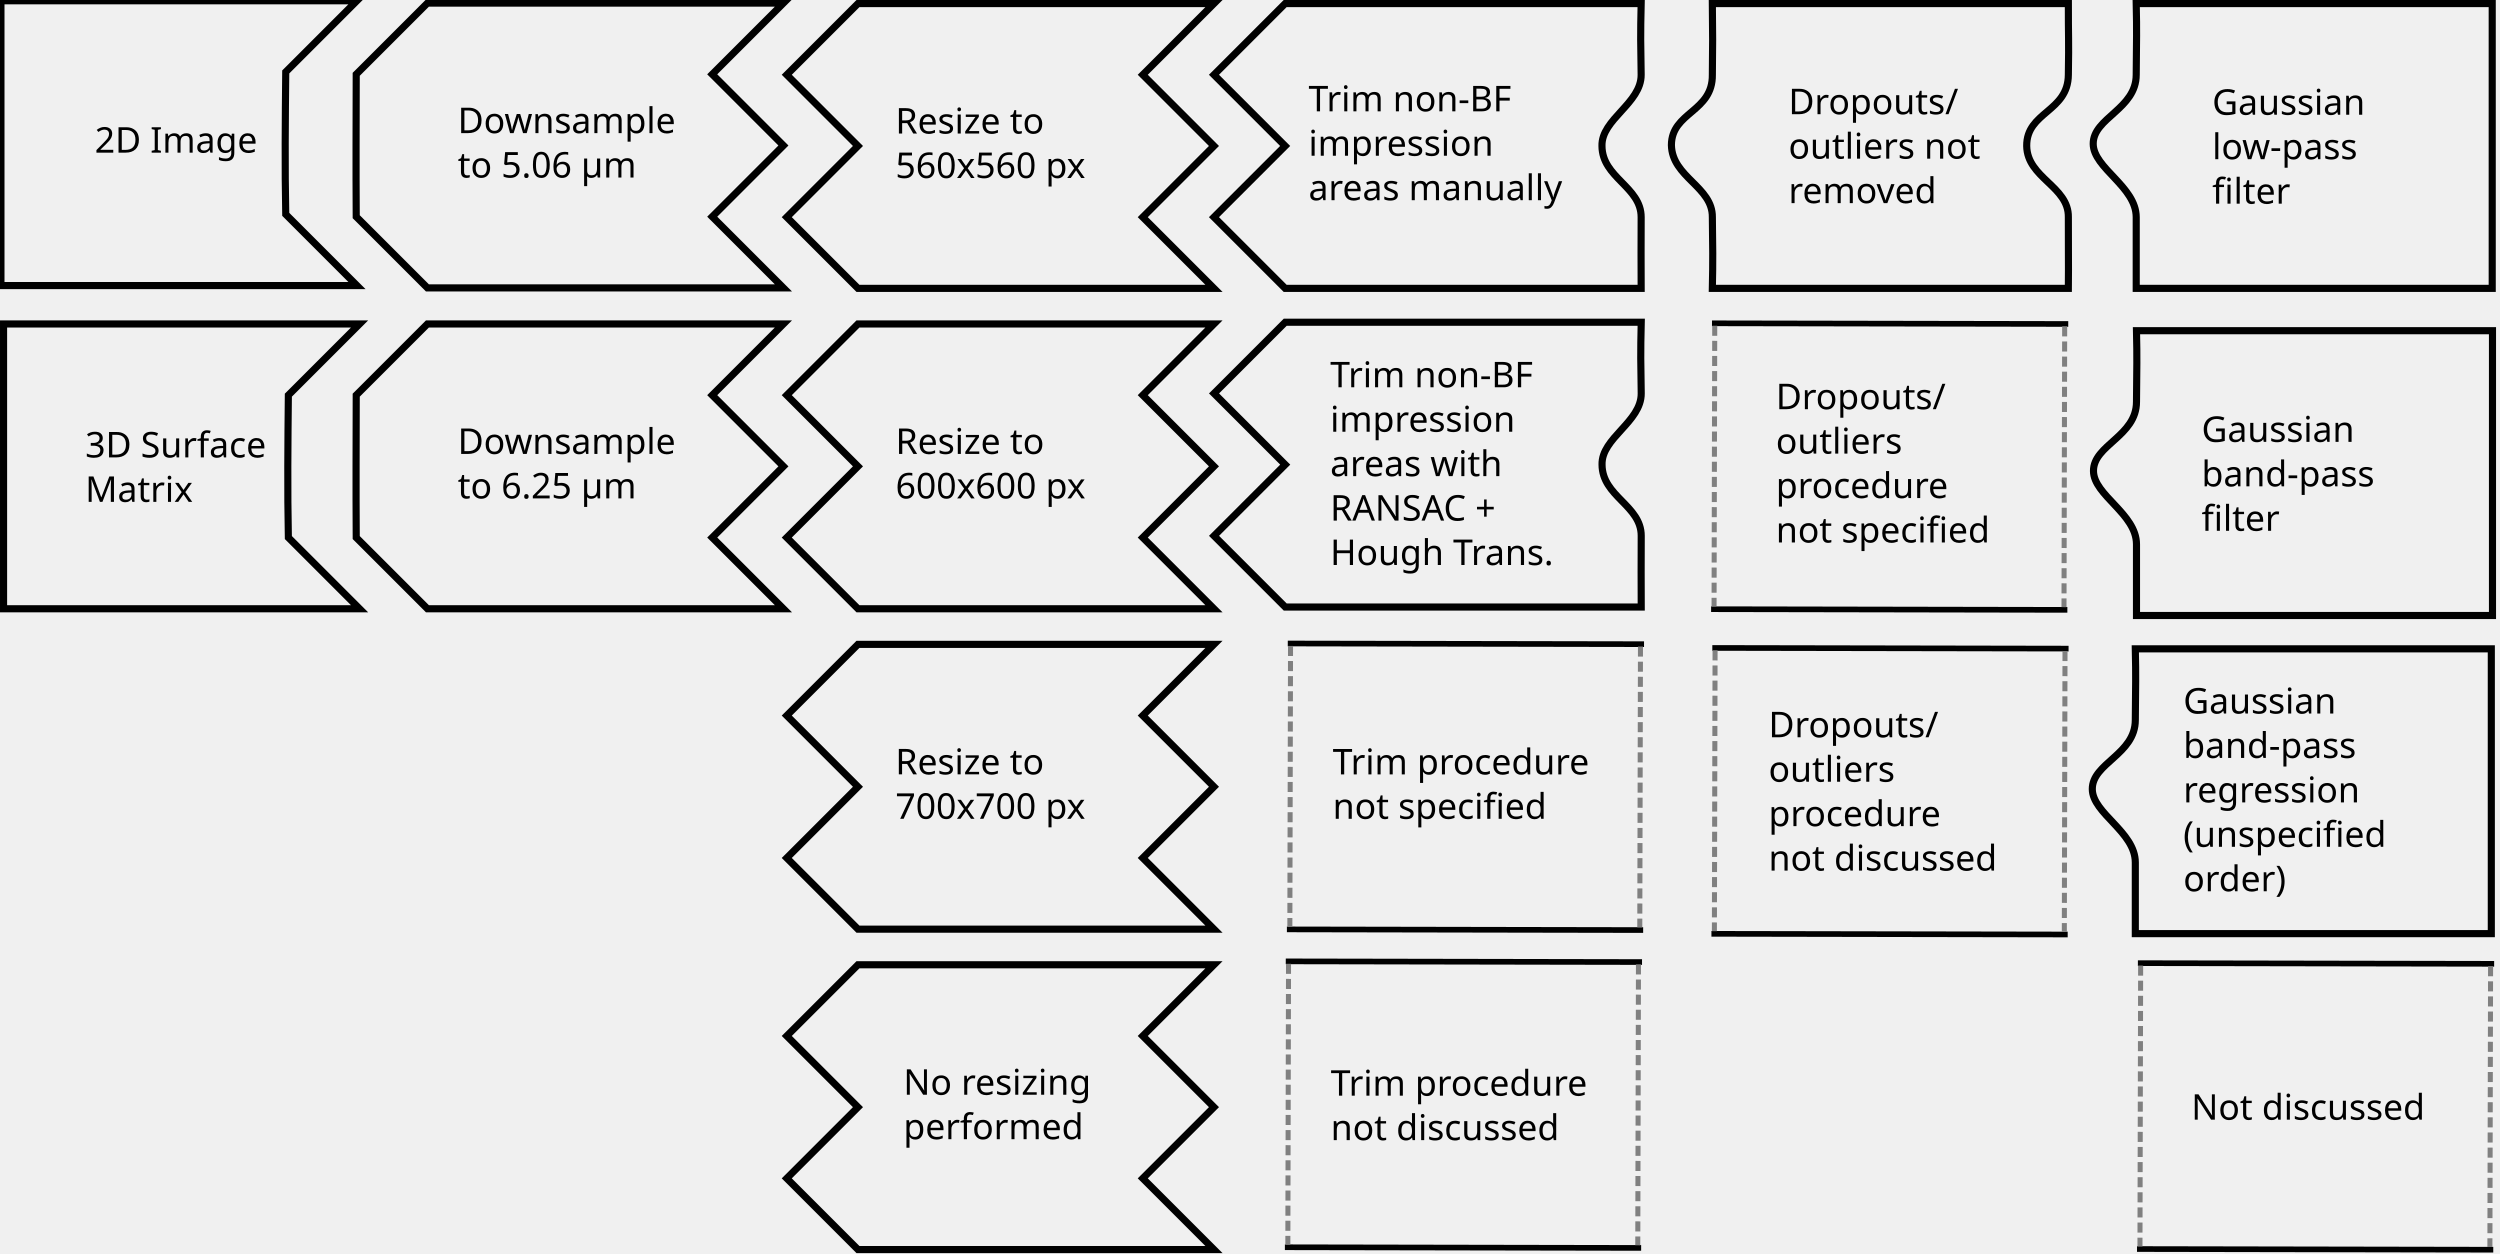
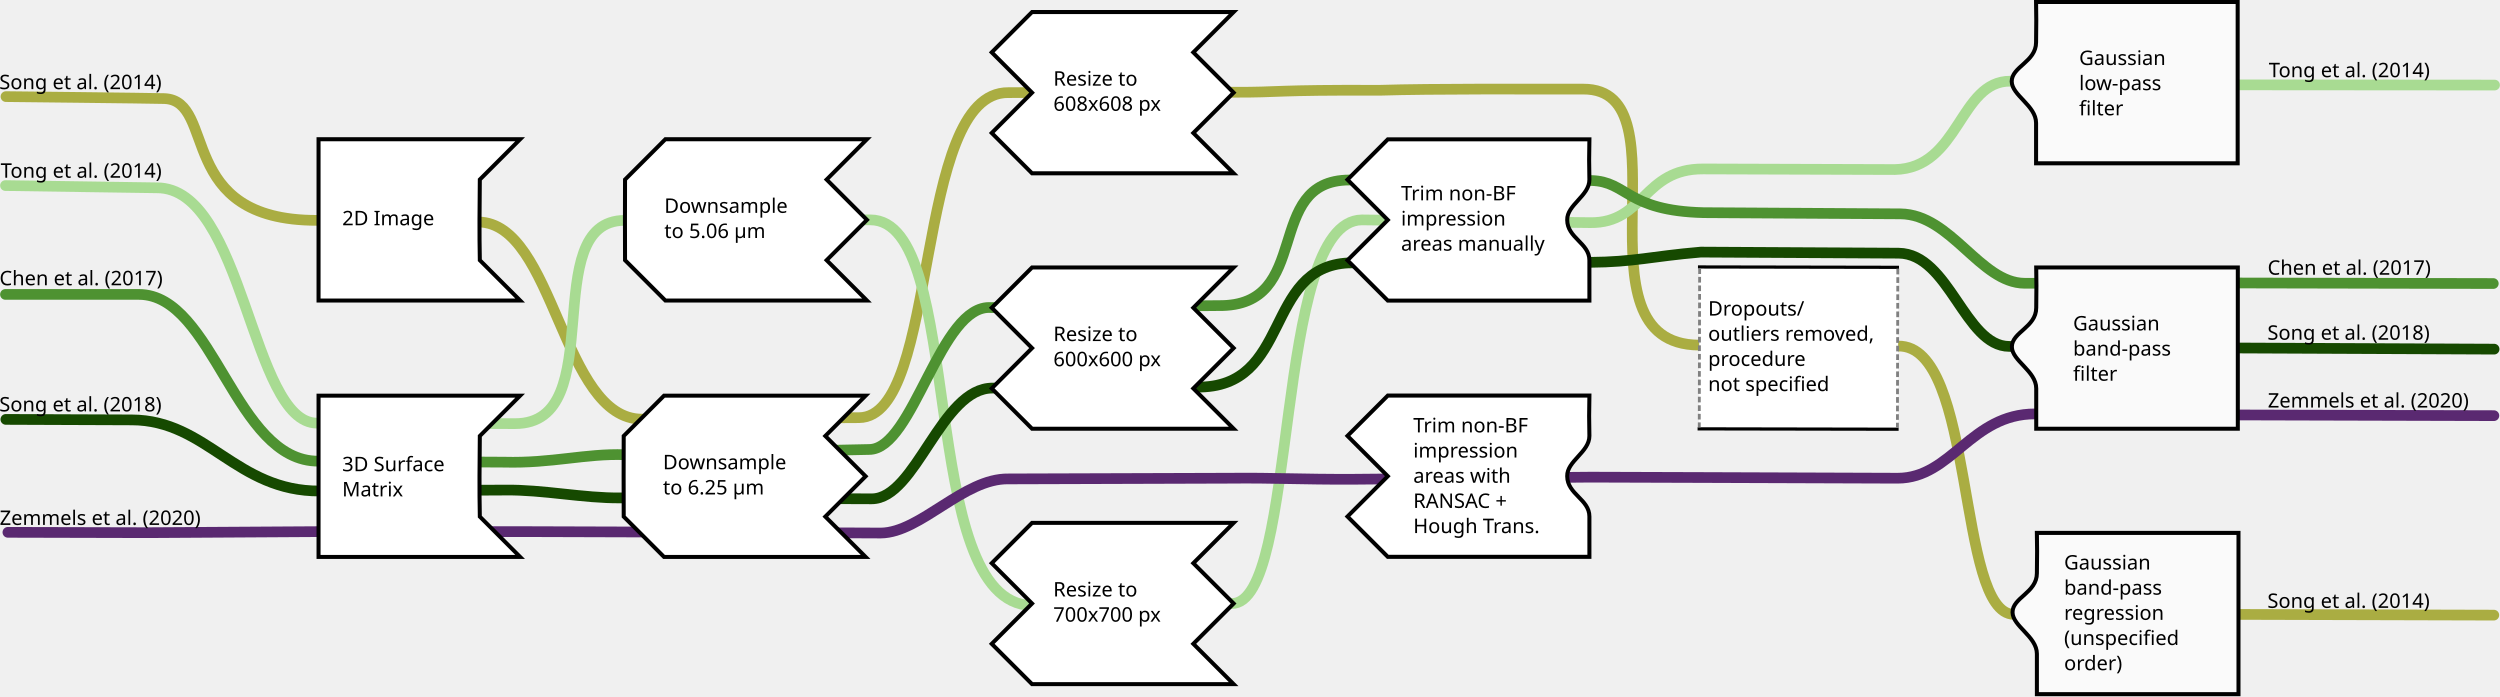
- <svg xmlns="http://www.w3.org/2000/svg" width="396.944mm" height="198.967mm" viewBox="0 0 396.944 198.967" version="1.1" id="svg8">
-   <defs id="defs2" />
-   <g id="layer1" transform="translate(-3.836458,-9.794799)">
-     <g id="g5307">
-       <path id="path3752-9" d="M 4.402,61.232 V 72.537 83.842 95.147 106.452 H 60.926 L 49.621,95.147 c -0.155,-7.537 -0.074,-15.073 0,-22.61 L 60.926,61.232 Z" style="fill:none;stroke:#000000;stroke-width:1.13px;stroke-linecap:butt;stroke-linejoin:miter;stroke-opacity:1" />
-       <text id="text4845" y="82.419" x="17.372" style="font-style:normal;font-weight:normal;font-size:5.644px;line-height:1.25;font-family:sans-serif;letter-spacing:0px;word-spacing:0px;fill:#000000;fill-opacity:1;stroke:none;stroke-width:0.265" xml:space="preserve">
-         <tspan style="stroke-width:0.265" y="82.419" x="17.372" id="tspan4843">3D Surface</tspan>
-         <tspan id="tspan4847" style="stroke-width:0.265" y="89.474" x="17.372">Matrix</tspan>
+ <svg xmlns="http://www.w3.org/2000/svg" xmlns:ns1="http://www.openswatchbook.org/uri/2009/osb" width="27.597in" height="7.685in" viewBox="0 0 700.951 195.201" version="1.1" id="svg8">
+   <defs id="defs2">
+     <linearGradient id="linearGradient6307" ns1:paint="solid">
+       <stop style="stop-color:#000000;stop-opacity:1;" offset="0" id="stop6305" />
+     </linearGradient>
+     <linearGradient id="linearGradient4867" ns1:paint="solid">
+       <stop style="stop-color:#f9ff00;stop-opacity:0;" offset="0" id="stop4865" />
+     </linearGradient>
+   </defs>
+   <g id="layer3" transform="translate(-22.72662,-92.8995)">
+     <path transform="translate(-3.836458,172.2385)" style="fill:none;stroke:#a6a938;stroke-width:3;stroke-linecap:round;stroke-linejoin:round;stroke-miterlimit:4;stroke-dasharray:none;stroke-opacity:0.941" d="m 28.224,-52.253 c 0,0 40.276,0.435 44.455,0.557 14.834,0.62 2.919,34.183 42.713,34.142 14.745,0.035 34.424,0.014 45.302,0.458 21.411,0.275 23.349,55.328 45.907,55.284 22.233,-0.179 37.567,-0.32 60.829,-0.418 22.915,-0.182 14.924,-91.452 41.877,-91.139 l 63.489,-0.109 c 12.68,0.049 10.859,-0.676 40.616,-0.548 14.423,-0.464 43.016,-0.324 57.026,-0.331 30.056,-0.146 -4.093,71.57 32.516,71.781 22.048,0.795 32.806,-0.448 55.799,0.269 21.902,-0.404 16.243,75.073 32.476,75.23 26.147,-0.371 62.927,0.014 62.927,0.014 l 71.632,0.2" id="path355" />
+     <path style="fill:none;stroke:#a8db92;stroke-width:3;stroke-linecap:round;stroke-linejoin:round;stroke-miterlimit:4;stroke-dasharray:none;stroke-opacity:1" d="m 28.084,-27.308 42.364,0.627 c 24.621,-0.203 26.419,65.977 45.012,65.985 l 55.464,0.139 c 27.117,0.066 5.893,-56.863 30.798,-56.997 l 68.842,-0.139 c 27.131,0.004 12.61,107.381 45.291,108.14 l 56.021,-0.557 c 19.076,0.182 11.426,-107.365 36.541,-107.573 l 64.018,0.771 c 15.257,0.181 14.771,-15.135 31.68,-15.058 l 53.71,0.171 c 18.209,-0.334 18.066,-24.916 32.437,-24.78 18.516,-0.201 43.171,1.017 64.264,1.032 l 71.469,0.058" id="path6311" transform="translate(-3.836458,172.2385)" />
+     <path transform="translate(-3.836458,172.2385)" style="fill:none;stroke:#4e9231;stroke-width:3;stroke-linecap:round;stroke-linejoin:round;stroke-miterlimit:4;stroke-dasharray:none;stroke-opacity:1" d="m 28.084,3.211 h 37.417 c 21.112,0.07 26.854,46.896 50.377,46.754 l 52.05,0.279 c 13.409,0.364 22.763,-2.463 33.794,-2.09 L 270.216,46.69 C 282.71,46.756 290.129,5.718 304.498,6.904 l 63.686,-0.557 c 26.798,0.37 12.252,-35.109 36.725,-35.216 l 67.797,0.146 c 10.24,0.254 9.74,8.473 31.49,9.013 l 55.236,0.331 c 14.217,0.168 22.31,19.396 34.806,19.465 l 59.946,-0.082 71.459,0.156" id="path6313" />
+     <path transform="translate(-3.836458,172.2385)" style="fill:none;stroke:#164900;stroke-width:3;stroke-linecap:round;stroke-linejoin:round;stroke-miterlimit:4;stroke-dasharray:none;stroke-opacity:1" d="m 28.191,38.255 35.327,0.139 c 21.112,0.07 29.222,20.081 52.745,19.939 l 51.843,-0.263 c 10.73,-0.154 22.079,2.321 32.476,2.197 l 70.337,0.258 c 12.495,0.066 19.53,-31.252 34.046,-31.052 l 57.136,-0.279 c 26.798,0.37 18.57,-33.73 42.648,-34.823 l 67.493,-0.149 c 12.85,-0.115 16.998,-1.654 31.194,-2.875 l 55.47,0.299 c 14.217,0.168 18.497,26.077 30.993,26.146 l 64.202,0.443 71.771,0.321" id="path6313-3" />
+     <path transform="translate(-3.836458,172.2385)" style="fill:none;stroke:#5a2971;stroke-width:3;stroke-linecap:round;stroke-linejoin:round;stroke-miterlimit:4;stroke-dasharray:none;stroke-opacity:1" d="m 28.767,69.919 39.219,0.099 48.186,-0.296 h 57.252 l 31.237,0.099 68.879,0.296 c 11.117,-0.099 23.246,-15.393 35.77,-15.175 l 62.08,-0.197 c 12.838,-0.129 19.703,0.351 34.489,0.296 l 66.613,-0.591 30.941,0.099 55.182,0.197 c 15.171,0.003 20.516,-18.077 38.628,-18.033 l 56.956,0.296 71.609,0.197" id="path6429" />
+   </g>
+   <g id="layer1" transform="translate(-26.56308,79.33903)" />
+   <g id="layer4" transform="translate(-22.72662,-92.8995)">
+     <g id="g6877">
+       <text id="text6831" y="117.899" x="22.506" style="font-style:normal;font-weight:normal;font-size:10.583px;line-height:1.25;font-family:sans-serif;letter-spacing:0px;word-spacing:0px;fill:#000000;fill-opacity:1;stroke:none;stroke-width:0.265" xml:space="preserve">
+         <tspan style="font-style:normal;font-variant:normal;font-weight:normal;font-stretch:normal;font-size:5.644px;font-family:sans-serif;-inkscape-font-specification:'sans-serif, Normal';font-variant-ligatures:normal;font-variant-caps:normal;font-variant-numeric:normal;font-feature-settings:normal;text-align:start;writing-mode:lr-tb;text-anchor:start;stroke-width:0.265" y="117.899" x="22.506" id="tspan6829">Song et al. (2014)</tspan>
+       </text>
+       <text xml:space="preserve" style="font-style:normal;font-weight:normal;font-size:10.583px;line-height:1.25;font-family:sans-serif;letter-spacing:0px;word-spacing:0px;fill:#000000;fill-opacity:1;stroke:none;stroke-width:0.265" x="22.895" y="142.731" id="text6835">
+         <tspan id="tspan6833" x="22.895" y="142.731" style="font-style:normal;font-variant:normal;font-weight:normal;font-stretch:normal;font-size:5.644px;font-family:sans-serif;-inkscape-font-specification:'sans-serif, Normal';font-variant-ligatures:normal;font-variant-caps:normal;font-variant-numeric:normal;font-feature-settings:normal;text-align:start;writing-mode:lr-tb;text-anchor:start;stroke-width:0.265">Tong et al. (2014)</tspan>
+       </text>
+       <text id="text6839" y="172.884" x="22.561" style="font-style:normal;font-weight:normal;font-size:10.583px;line-height:1.25;font-family:sans-serif;letter-spacing:0px;word-spacing:0px;fill:#000000;fill-opacity:1;stroke:none;stroke-width:0.265" xml:space="preserve">
+         <tspan style="font-style:normal;font-variant:normal;font-weight:normal;font-stretch:normal;font-size:5.644px;font-family:sans-serif;-inkscape-font-specification:'sans-serif, Normal';font-variant-ligatures:normal;font-variant-caps:normal;font-variant-numeric:normal;font-feature-settings:normal;text-align:start;writing-mode:lr-tb;text-anchor:start;stroke-width:0.265" y="172.884" x="22.561" id="tspan6837">Chen et al. (2017)</tspan>
+       </text>
+       <text xml:space="preserve" style="font-style:normal;font-weight:normal;font-size:10.583px;line-height:1.25;font-family:sans-serif;letter-spacing:0px;word-spacing:0px;fill:#000000;fill-opacity:1;stroke:none;stroke-width:0.265" x="22.506" y="208.26" id="text6843">
+         <tspan id="tspan6841" x="22.506" y="208.26" style="font-style:normal;font-variant:normal;font-weight:normal;font-stretch:normal;font-size:5.644px;font-family:sans-serif;-inkscape-font-specification:'sans-serif, Normal';font-variant-ligatures:normal;font-variant-caps:normal;font-variant-numeric:normal;font-feature-settings:normal;text-align:start;writing-mode:lr-tb;text-anchor:start;stroke-width:0.265">Song et al. (2018)</tspan>
+       </text>
+       <text id="text6847" y="240.088" x="22.625" style="font-style:normal;font-weight:normal;font-size:10.583px;line-height:1.25;font-family:sans-serif;letter-spacing:0px;word-spacing:0px;fill:#000000;fill-opacity:1;stroke:none;stroke-width:0.265" xml:space="preserve">
+         <tspan style="font-style:normal;font-variant:normal;font-weight:normal;font-stretch:normal;font-size:5.644px;font-family:sans-serif;-inkscape-font-specification:'sans-serif, Normal';font-variant-ligatures:normal;font-variant-caps:normal;font-variant-numeric:normal;font-feature-settings:normal;text-align:start;writing-mode:lr-tb;text-anchor:start;stroke-width:0.265" y="240.088" x="22.625" id="tspan6845">Zemmels et al. (2020)</tspan>
      </text>
    </g>
-     <g id="g5319">
-       <path id="path3752-5-1" d="M 71.702,61.232 60.397,72.537 c -0.015,7.866 -0.05,14.555 0,22.61 L 71.702,106.452 H 128.227 L 116.922,95.147 128.227,83.842 116.922,72.537 128.227,61.232 Z" style="fill:none;stroke:#000000;stroke-width:1.13px;stroke-linecap:butt;stroke-linejoin:miter;stroke-opacity:1" />
-       <text id="text4835-0" y="81.871" x="76.511" style="font-style:normal;font-weight:normal;font-size:5.644px;line-height:1.25;font-family:sans-serif;letter-spacing:0px;word-spacing:0px;fill:#000000;fill-opacity:1;stroke:none;stroke-width:0.265" xml:space="preserve">
-         <tspan style="stroke-width:0.265" y="81.871" x="76.511" id="tspan4833-8">Downsample</tspan>
-         <tspan id="tspan4839-6" style="stroke-width:0.265" y="88.927" x="76.511">to 6.25 μm </tspan>
-       </text>
-     </g>
-     <g id="g5343">
-       <path id="path3752-5-0" d="M 140.061,10.36 128.756,21.665 140.061,32.97 128.756,44.275 140.061,55.58 h 56.525 L 185.28,44.275 196.585,32.97 185.28,21.665 196.585,10.36 Z" style="fill:none;stroke:#000000;stroke-width:1.13px;stroke-linecap:butt;stroke-linejoin:miter;stroke-opacity:1" />
-       <text id="text4872" y="30.999" x="146.016" style="font-style:normal;font-weight:normal;font-size:5.644px;line-height:1.25;font-family:sans-serif;letter-spacing:0px;word-spacing:0px;fill:#000000;fill-opacity:1;stroke:none;stroke-width:0.265" xml:space="preserve">
-         <tspan style="stroke-width:0.265" y="30.999" x="146.016" id="tspan4870">Resize to</tspan>
-         <tspan id="tspan4874" style="stroke-width:0.265" y="38.055" x="146.016">560x560 px</tspan>
-       </text>
-     </g>
-     <g id="g5337">
-       <path id="path3752-5-1-9" d="m 140.061,61.232 -11.305,11.305 11.305,11.305 -11.305,11.305 11.305,11.305 h 56.525 L 185.28,95.147 196.585,83.842 185.28,72.537 196.585,61.232 Z" style="fill:none;stroke:#000000;stroke-width:1.13px;stroke-linecap:butt;stroke-linejoin:miter;stroke-opacity:1" />
-       <text id="text4872-1" y="81.871" x="146.036" style="font-style:normal;font-weight:normal;font-size:5.644px;line-height:1.25;font-family:sans-serif;letter-spacing:0px;word-spacing:0px;fill:#000000;fill-opacity:1;stroke:none;stroke-width:0.265" xml:space="preserve">
-         <tspan style="stroke-width:0.265" y="81.871" x="146.036" id="tspan4870-4">Resize to</tspan>
-         <tspan id="tspan4874-5" style="stroke-width:0.265" y="88.927" x="146.036">600x600 px</tspan>
-       </text>
-     </g>
-     <g id="g5325">
-       <path id="path3752-5-1-9-3" d="m 140.061,112.104 -11.305,11.305 11.305,11.305 -11.305,11.305 11.305,11.305 h 56.525 l -11.305,-11.305 11.305,-11.305 -11.305,-11.305 11.305,-11.305 z" style="fill:none;stroke:#000000;stroke-width:1.13px;stroke-linecap:butt;stroke-linejoin:miter;stroke-opacity:1" />
-       <text id="text4872-2" y="132.744" x="146.002" style="font-style:normal;font-weight:normal;font-size:5.644px;line-height:1.25;font-family:sans-serif;letter-spacing:0px;word-spacing:0px;fill:#000000;fill-opacity:1;stroke:none;stroke-width:0.265" xml:space="preserve">
-         <tspan style="stroke-width:0.265" y="132.744" x="146.002" id="tspan4870-5">Resize to</tspan>
-         <tspan id="tspan4874-9" style="stroke-width:0.265" y="139.799" x="146.002">700x700 px</tspan>
-       </text>
-     </g>
-     <g id="g5331">
-       <path id="path3752-5-1-9-6" d="m 140.061,162.977 -11.305,11.305 11.305,11.305 -11.305,11.305 11.305,11.305 h 56.525 l -11.305,-11.305 11.305,-11.305 -11.305,-11.305 11.305,-11.305 z" style="fill:none;stroke:#000000;stroke-width:1.13px;stroke-linecap:butt;stroke-linejoin:miter;stroke-opacity:1" />
-       <text id="text4909" y="183.616" x="147.277" style="font-style:normal;font-weight:normal;font-size:5.644px;line-height:1.25;font-family:sans-serif;letter-spacing:0px;word-spacing:0px;fill:#000000;fill-opacity:1;stroke:none;stroke-width:0.265" xml:space="preserve">
-         <tspan style="stroke-width:0.265" y="183.616" x="147.277" id="tspan4907">No resizing</tspan>
-         <tspan id="tspan4911" style="stroke-width:0.265" y="190.671" x="147.277">performed</tspan>
-       </text>
-     </g>
-     <path style="fill:none;stroke:#000000;stroke-width:1.13px;stroke-linecap:butt;stroke-linejoin:miter;stroke-opacity:1" d="m 207.89,10.36 -11.305,11.305 11.305,11.305 -11.305,11.305 11.305,11.305 h 56.525 c -0.021,-4.391 -0.016,-6.771 0,-11.305 0.005,-4.83 -6.199,-6.236 -6.221,-11.305 -0.115,-4.251 6.251,-6.771 6.221,-11.305 -0.077,-4.814 -0.119,-6.259 0,-11.305 z" id="path3752-6" />
-     <text xml:space="preserve" style="font-style:normal;font-weight:normal;font-size:5.644px;line-height:1.25;font-family:sans-serif;letter-spacing:0px;word-spacing:0px;fill:#000000;fill-opacity:1;stroke:none;stroke-width:0.265" x="211.602" y="27.472" id="text4915">
-       <tspan id="tspan4913" x="211.602" y="27.472" style="stroke-width:0.265">Trim non-BF</tspan>
-       <tspan x="211.602" y="34.527" style="stroke-width:0.265" id="tspan4917">impression</tspan>
-       <tspan x="211.602" y="41.583" style="stroke-width:0.265" id="tspan4919">areas manually</tspan>
+     <text xml:space="preserve" style="font-style:normal;font-weight:normal;font-size:10.583px;line-height:1.25;font-family:sans-serif;letter-spacing:0px;word-spacing:0px;fill:#000000;fill-opacity:1;stroke:none;stroke-width:0.265" x="658.466" y="263.342" id="text6831-4">
+       <tspan id="tspan6829-9" x="658.466" y="263.342" style="font-style:normal;font-variant:normal;font-weight:normal;font-stretch:normal;font-size:5.644px;font-family:sans-serif;-inkscape-font-specification:'sans-serif, Normal';font-variant-ligatures:normal;font-variant-caps:normal;font-variant-numeric:normal;font-feature-settings:normal;text-align:start;writing-mode:lr-tb;text-anchor:start;stroke-width:0.265">Song et al. (2014)</tspan>
    </text>
-     <text xml:space="preserve" style="font-style:normal;font-weight:normal;font-size:5.644px;line-height:1.25;font-family:sans-serif;letter-spacing:0px;word-spacing:0px;fill:#000000;fill-opacity:1;stroke:none;stroke-width:0.265" x="215.038" y="71.288" id="text4915-3">
-       <tspan id="tspan4913-8" x="215.038" y="71.288" style="stroke-width:0.265">Trim non-BF</tspan>
-       <tspan x="215.038" y="78.344" style="stroke-width:0.265" id="tspan4917-8">impression</tspan>
-       <tspan x="215.038" y="85.399" style="stroke-width:0.265" id="tspan4919-4">areas with </tspan>
-       <tspan x="215.038" y="92.455" style="stroke-width:0.265" id="tspan4957">RANSAC + </tspan>
-       <tspan x="215.038" y="99.51" style="stroke-width:0.265" id="tspan4959">Hough Trans.</tspan>
+     <text id="text6835-3" y="114.547" x="658.855" style="font-style:normal;font-weight:normal;font-size:10.583px;line-height:1.25;font-family:sans-serif;letter-spacing:0px;word-spacing:0px;fill:#000000;fill-opacity:1;stroke:none;stroke-width:0.265" xml:space="preserve">
+       <tspan style="font-style:normal;font-variant:normal;font-weight:normal;font-stretch:normal;font-size:5.644px;font-family:sans-serif;-inkscape-font-specification:'sans-serif, Normal';font-variant-ligatures:normal;font-variant-caps:normal;font-variant-numeric:normal;font-feature-settings:normal;text-align:start;writing-mode:lr-tb;text-anchor:start;stroke-width:0.265" y="114.547" x="658.855" id="tspan6833-1">Tong et al. (2014)</tspan>
    </text>
-     <g id="g5370">
-       <g id="g5071">
-         <path style="fill:none;stroke:#000000;stroke-width:0.899px;stroke-linecap:butt;stroke-linejoin:miter;stroke-opacity:1" d="m 208.307,111.968 56.565,0.107" id="path5002" />
-         <path style="fill:none;stroke:#000000;stroke-width:0.899px;stroke-linecap:butt;stroke-linejoin:miter;stroke-opacity:1" d="m 208.167,157.36 56.565,0.107" id="path5002-5" />
-         <path style="fill:#808080;stroke:#808080;stroke-width:0.8;stroke-linecap:butt;stroke-linejoin:miter;stroke-miterlimit:4;stroke-dasharray:1.6, 0.8;stroke-dashoffset:0;stroke-opacity:1" d="m 208.744,112.351 -0.108,44.589" id="path5002-0" />
-         <path style="fill:#808080;stroke:#808080;stroke-width:0.8;stroke-linecap:butt;stroke-linejoin:miter;stroke-miterlimit:4;stroke-dasharray:1.6, 0.8;stroke-dashoffset:0;stroke-opacity:1" d="m 264.306,112.45 -0.108,44.589" id="path5002-0-5" />
-       </g>
-       <text id="text5075" y="132.747" x="215.439" style="font-style:normal;font-weight:normal;font-size:5.644px;line-height:1.25;font-family:sans-serif;letter-spacing:0px;word-spacing:0px;fill:#000000;fill-opacity:1;stroke:none;stroke-width:0.265" xml:space="preserve">
-         <tspan style="stroke-width:0.265" y="132.747" x="215.439" id="tspan5073">Trim procedure</tspan>
-         <tspan id="tspan5077" style="stroke-width:0.265" y="139.803" x="215.439">not specified</tspan>
-         <tspan id="tspan5079" style="stroke-width:0.265" y="146.858" x="215.439" />
-       </text>
-     </g>
-     <g id="g5412">
-       <g id="g5559">
-         <path style="fill:none;stroke:#000000;stroke-width:1.13px;stroke-linecap:butt;stroke-linejoin:miter;stroke-opacity:1" d="m 275.72,10.36 c 0.068,5.256 0.052,6.334 0,11.305 0.077,5.937 -6.476,5.885 -6.501,11.165 0.1,5.125 6.554,6.601 6.501,11.445 0.067,4.483 0.097,7.008 0,11.305 h 56.525 c 0.049,-4.323 -0.018,-6.804 0,-11.305 0.085,-4.898 -6.531,-6.188 -6.615,-11.305 -0.044,-5.448 6.575,-5.387 6.615,-11.305 0.102,-5.841 -0.011,-5.921 0,-11.305 z" id="path3752-7" />
-         <text xml:space="preserve" style="font-style:normal;font-weight:normal;font-size:5.644px;line-height:1.25;font-family:sans-serif;letter-spacing:0px;word-spacing:0px;fill:#000000;fill-opacity:1;stroke:none;stroke-width:0.265" x="287.81" y="27.932" id="text5083">
-           <tspan id="tspan5081" x="287.81" y="27.932" style="stroke-width:0.265">Dropouts/</tspan>
-           <tspan x="287.81" y="34.987" style="stroke-width:0.265" id="tspan5085">outliers not</tspan>
-           <tspan x="287.81" y="42.043" style="stroke-width:0.265" id="tspan5087">removed</tspan>
+     <text xml:space="preserve" style="font-style:normal;font-weight:normal;font-size:10.583px;line-height:1.25;font-family:sans-serif;letter-spacing:0px;word-spacing:0px;fill:#000000;fill-opacity:1;stroke:none;stroke-width:0.265" x="658.522" y="169.926" id="text6839-3">
+       <tspan id="tspan6837-8" x="658.522" y="169.926" style="font-style:normal;font-variant:normal;font-weight:normal;font-stretch:normal;font-size:5.644px;font-family:sans-serif;-inkscape-font-specification:'sans-serif, Normal';font-variant-ligatures:normal;font-variant-caps:normal;font-variant-numeric:normal;font-feature-settings:normal;text-align:start;writing-mode:lr-tb;text-anchor:start;stroke-width:0.265">Chen et al. (2017)</tspan>
+     </text>
+     <text id="text6843-7" y="188.156" x="658.466" style="font-style:normal;font-weight:normal;font-size:10.583px;line-height:1.25;font-family:sans-serif;letter-spacing:0px;word-spacing:0px;fill:#000000;fill-opacity:1;stroke:none;stroke-width:0.265" xml:space="preserve">
+       <tspan style="font-style:normal;font-variant:normal;font-weight:normal;font-stretch:normal;font-size:5.644px;font-family:sans-serif;-inkscape-font-specification:'sans-serif, Normal';font-variant-ligatures:normal;font-variant-caps:normal;font-variant-numeric:normal;font-feature-settings:normal;text-align:start;writing-mode:lr-tb;text-anchor:start;stroke-width:0.265" y="188.156" x="658.466" id="tspan6841-9">Song et al. (2018)</tspan>
+     </text>
+     <text xml:space="preserve" style="font-style:normal;font-weight:normal;font-size:10.583px;line-height:1.25;font-family:sans-serif;letter-spacing:0px;word-spacing:0px;fill:#000000;fill-opacity:1;stroke:none;stroke-width:0.265" x="658.585" y="207.174" id="text6847-3">
+       <tspan id="tspan6845-8" x="658.585" y="207.174" style="font-style:normal;font-variant:normal;font-weight:normal;font-stretch:normal;font-size:5.644px;font-family:sans-serif;-inkscape-font-specification:'sans-serif, Normal';font-variant-ligatures:normal;font-variant-caps:normal;font-variant-numeric:normal;font-feature-settings:normal;text-align:start;writing-mode:lr-tb;text-anchor:start;stroke-width:0.265">Zemmels et al. (2020)</tspan>
+     </text>
+   </g>
+   <g id="layer2" style="display:inline" transform="translate(-22.72662,-92.8995)">
+     <g id="g6964">
+       <path id="path3752-9-9" d="m 112.033,131.941 v 11.305 11.305 11.305 11.305 h 56.525 l -11.305,-11.305 c -0.155,-7.537 -0.074,-15.073 0,-22.61 l 11.305,-11.305 z" style="fill:#ffffff;fill-opacity:1;stroke:#000000;stroke-width:1.13px;stroke-linecap:butt;stroke-linejoin:miter;stroke-opacity:1" />
+       <path id="path3752-9" d="m 112.033,203.839 v 11.305 11.305 11.305 11.305 h 56.525 l -11.305,-11.305 c -0.155,-7.537 -0.074,-15.073 0,-22.61 l 11.305,-11.305 z" style="fill:#ffffff;fill-opacity:1;stroke:#000000;stroke-width:1.13px;stroke-linecap:butt;stroke-linejoin:miter;stroke-opacity:1" />
+       <g transform="translate(-6.744888)" id="g6954">
+         <text xml:space="preserve" style="font-style:normal;font-weight:normal;font-size:10.583px;line-height:1.25;font-family:sans-serif;letter-spacing:0px;word-spacing:0px;fill:#000000;fill-opacity:1;stroke:none;stroke-width:0.265" x="125.414" y="156.059" id="text4809">
+           <tspan id="tspan4807" x="125.414" y="156.059" style="font-style:normal;font-variant:normal;font-weight:normal;font-stretch:normal;font-size:5.644px;font-family:sans-serif;-inkscape-font-specification:'sans-serif, Normal';font-variant-ligatures:normal;font-variant-caps:normal;font-variant-numeric:normal;font-feature-settings:normal;text-align:start;writing-mode:lr-tb;text-anchor:start;stroke-width:0.265">2D Image</tspan>
+         </text>
+         <text xml:space="preserve" style="font-style:normal;font-weight:normal;font-size:5.644px;line-height:1.25;font-family:sans-serif;letter-spacing:0px;word-spacing:0px;fill:#000000;fill-opacity:1;stroke:none;stroke-width:0.265" x="125.398" y="225.025" id="text4845">
+           <tspan id="tspan4843" x="125.398" y="225.025" style="stroke-width:0.265">3D Surface</tspan>
+           <tspan x="125.398" y="232.081" style="stroke-width:0.265" id="tspan4847">Matrix</tspan>
        </text>
      </g>
    </g>
-     <g id="g5405">
-       <g id="g5071-5" transform="translate(67.35468,-50.83975)">
-         <path style="fill:none;stroke:#000000;stroke-width:0.899px;stroke-linecap:butt;stroke-linejoin:miter;stroke-opacity:1" d="m 208.307,111.968 56.565,0.107" id="path5002-3" />
-         <path style="fill:none;stroke:#000000;stroke-width:0.899px;stroke-linecap:butt;stroke-linejoin:miter;stroke-opacity:1" d="m 208.167,157.36 56.565,0.107" id="path5002-5-2" />
-         <path style="fill:#808080;stroke:#808080;stroke-width:0.8;stroke-linecap:butt;stroke-linejoin:miter;stroke-miterlimit:4;stroke-dasharray:1.6, 0.8;stroke-dashoffset:0;stroke-opacity:1" d="m 208.744,112.351 -0.108,44.589" id="path5002-0-0" />
-         <path style="fill:#808080;stroke:#808080;stroke-width:0.8;stroke-linecap:butt;stroke-linejoin:miter;stroke-miterlimit:4;stroke-dasharray:1.6, 0.8;stroke-dashoffset:0;stroke-opacity:1" d="m 264.306,112.45 -0.108,44.589" id="path5002-0-5-0" />
+     <g id="g6579" transform="translate(0,-4.174455)">
+       <path id="path3752-5-1" d="m 208.903,208.014 -11.305,11.305 c -0.015,7.866 -0.05,14.555 0,22.61 l 11.305,11.305 h 56.525 l -11.305,-11.305 11.305,-11.305 -11.305,-11.305 11.305,-11.305 z" style="fill:#ffffff;fill-opacity:1;stroke:#000000;stroke-width:1.13px;stroke-linecap:butt;stroke-linejoin:miter;stroke-opacity:1" />
+       <path id="path3752-5-1-6" d="m 209.275,136.116 -11.305,11.305 c -0.015,7.866 -0.05,14.555 0,22.61 l 11.305,11.305 h 56.525 l -11.305,-11.305 11.305,-11.305 -11.305,-11.305 11.305,-11.305 z" style="fill:#ffffff;fill-opacity:1;stroke:#000000;stroke-width:1.13px;stroke-linecap:butt;stroke-linejoin:miter;stroke-opacity:1" />
+     </g>
+     <g id="g6816">
+       <g id="g6776">
+         <path style="display:inline;fill:#fafafa;fill-opacity:1;stroke:#000000;stroke-width:1.13px;stroke-linecap:butt;stroke-linejoin:miter;stroke-opacity:1" d="m 593.608,93.465 c 0.106,4.772 0.045,5.152 0,11.305 0.003,5.466 -6.856,6.822 -6.829,10.978 0.027,3.875 6.825,6.774 6.829,11.632 -0.006,4.844 -0.006,7.069 0,11.305 h 56.525 v -45.22 z" id="path3752-3-2" />
+         <text xml:space="preserve" style="font-style:normal;font-weight:normal;font-size:5.644px;line-height:1.25;font-family:sans-serif;letter-spacing:0px;word-spacing:0px;fill:#000000;fill-opacity:1;stroke:none;stroke-width:0.265" x="605.674" y="111.123" id="text5264">
+           <tspan id="tspan5262" x="605.674" y="111.123" style="stroke-width:0.265">Gaussian</tspan>
+           <tspan x="605.674" y="118.179" style="stroke-width:0.265" id="tspan5266">low-pass </tspan>
+           <tspan x="605.674" y="125.234" style="stroke-width:0.265" id="tspan5270">filter</tspan>
+         </text>
      </g>
-       <text id="text5075-0" y="74.765" x="285.806" style="font-style:normal;font-weight:normal;font-size:5.644px;line-height:1.25;font-family:sans-serif;letter-spacing:0px;word-spacing:0px;fill:#000000;fill-opacity:1;stroke:none;stroke-width:0.265" xml:space="preserve">
-         <tspan style="stroke-width:0.265" y="74.765" x="285.806" id="tspan5073-9">Dropouts/</tspan>
-         <tspan id="tspan5155" style="stroke-width:0.265" y="81.821" x="285.806">outliers </tspan>
-         <tspan id="tspan5157" style="stroke-width:0.265" y="88.876" x="285.806">procedure</tspan>
-         <tspan id="tspan5077-8" style="stroke-width:0.265" y="95.932" x="285.806">not specified</tspan>
-         <tspan id="tspan5079-0" style="stroke-width:0.265" y="102.987" x="285.806" />
+       <g id="g6784">
+         <path style="display:inline;fill:#fafafa;fill-opacity:1;stroke:#000000;stroke-width:1.13px;stroke-linecap:butt;stroke-linejoin:miter;stroke-opacity:1" d="m 593.65,167.89 c 0.106,4.772 0.045,5.152 0,11.305 0.003,5.466 -6.856,6.822 -6.829,10.978 0.027,3.875 6.825,6.774 6.829,11.632 -0.006,4.844 -0.006,7.069 0,11.305 h 56.525 v -45.22 z" id="path3752-3-2-11" />
+         <text xml:space="preserve" style="font-style:normal;font-weight:normal;font-size:5.644px;line-height:1.25;font-family:sans-serif;letter-spacing:0px;word-spacing:0px;fill:#000000;fill-opacity:1;stroke:none;stroke-width:0.265" x="603.982" y="185.549" id="text5276">
+           <tspan id="tspan5274" x="603.982" y="185.549" style="stroke-width:0.265">Gaussian</tspan>
+           <tspan x="603.982" y="192.604" style="stroke-width:0.265" id="tspan5278">band-pass</tspan>
+           <tspan x="603.982" y="199.66" style="stroke-width:0.265" id="tspan5280">filter</tspan>
+         </text>
+       </g>
+       <g id="g6794">
+         <path style="display:inline;fill:#fafafa;fill-opacity:1;stroke:#000000;stroke-width:1.13px;stroke-linecap:butt;stroke-linejoin:miter;stroke-opacity:1" d="m 593.838,242.316 c 0.106,4.772 0.045,5.152 0,11.305 0.003,5.466 -6.856,6.822 -6.829,10.978 0.027,3.875 6.825,6.774 6.829,11.632 -0.006,4.844 -0.006,7.069 0,11.305 h 56.525 v -45.22 z" id="path3752-3-2-9" />
+         <text xml:space="preserve" style="font-style:normal;font-weight:normal;font-size:5.644px;line-height:1.25;font-family:sans-serif;letter-spacing:0px;word-spacing:0px;fill:#000000;fill-opacity:1;stroke:none;stroke-width:0.265" x="601.456" y="252.586" id="text5284">
+           <tspan id="tspan5282" x="601.456" y="252.586" style="stroke-width:0.265">Gaussian</tspan>
+           <tspan x="601.456" y="259.642" style="stroke-width:0.265" id="tspan5286">band-pass</tspan>
+           <tspan x="601.456" y="266.698" style="stroke-width:0.265" id="tspan5288">regression</tspan>
+           <tspan x="601.456" y="273.753" style="stroke-width:0.265" id="tspan5290">(unspecified</tspan>
+           <tspan x="601.456" y="280.809" style="stroke-width:0.265" id="tspan5292">order)</tspan>
+         </text>
+       </g>
+     </g>
+     <g id="g6638">
+       <path id="path3752-5-1-9" d="m 312.09,167.89 -11.305,11.305 11.305,11.305 -11.305,11.305 11.305,11.305 h 56.525 L 357.31,201.805 368.615,190.5 357.31,179.195 368.615,167.89 Z" style="fill:#ffffff;fill-opacity:1;stroke:#000000;stroke-width:1.13px;stroke-linecap:butt;stroke-linejoin:miter;stroke-opacity:1" />
+       <text id="text4872-1" y="188.529" x="318.066" style="font-style:normal;font-weight:normal;font-size:5.644px;line-height:1.25;font-family:sans-serif;letter-spacing:0px;word-spacing:0px;fill:#000000;fill-opacity:1;stroke:none;stroke-width:0.265" xml:space="preserve">
+         <tspan style="stroke-width:0.265" y="188.529" x="318.066" id="tspan4870-4">Resize to</tspan>
+         <tspan id="tspan4874-5" style="stroke-width:0.265" y="195.585" x="318.066">600x600 px</tspan>
      </text>
    </g>
-     <g id="g5301">
-       <text id="text4809" y="34.032" x="18.883" style="font-style:normal;font-weight:normal;font-size:10.583px;line-height:1.25;font-family:sans-serif;letter-spacing:0px;word-spacing:0px;fill:#000000;fill-opacity:1;stroke:none;stroke-width:0.265" xml:space="preserve">
-         <tspan style="font-style:normal;font-variant:normal;font-weight:normal;font-stretch:normal;font-size:5.644px;font-family:sans-serif;-inkscape-font-specification:'sans-serif, Normal';font-variant-ligatures:normal;font-variant-caps:normal;font-variant-numeric:normal;font-feature-settings:normal;text-align:start;writing-mode:lr-tb;text-anchor:start;stroke-width:0.265" y="34.032" x="18.883" id="tspan4807">2D Image</tspan>
-       </text>
-       <path id="path3752-9-9" d="M 3.986,9.914 V 21.219 32.524 43.829 55.134 H 60.511 L 49.206,43.829 c -0.155,-7.537 -0.074,-15.073 0,-22.61 L 60.511,9.914 Z" style="fill:none;stroke:#000000;stroke-width:1.13px;stroke-linecap:butt;stroke-linejoin:miter;stroke-opacity:1" />
-     </g>
-     <g id="g5313">
-       <text id="text4835" y="30.928" x="76.51" style="font-style:normal;font-weight:normal;font-size:5.644px;line-height:1.25;font-family:sans-serif;letter-spacing:0px;word-spacing:0px;fill:#000000;fill-opacity:1;stroke:none;stroke-width:0.265" xml:space="preserve">
-         <tspan style="stroke-width:0.265" y="30.928" x="76.51" id="tspan4833">Downsample</tspan>
-         <tspan id="tspan4839" style="stroke-width:0.265" y="37.983" x="76.51">to 5.06 μm </tspan>
-       </text>
-       <path id="path3752-5-1-6" d="M 71.701,10.288 60.396,21.593 c -0.015,7.866 -0.05,14.555 0,22.61 L 71.701,55.508 H 128.225 L 116.92,44.203 128.225,32.898 116.92,21.593 128.225,10.288 Z" style="fill:none;stroke:#000000;stroke-width:1.13px;stroke-linecap:butt;stroke-linejoin:miter;stroke-opacity:1" />
-     </g>
-     <g id="g5380">
-       <g id="g5071-7" transform="translate(-0.3186951,50.47041)">
-         <path style="fill:none;stroke:#000000;stroke-width:0.899px;stroke-linecap:butt;stroke-linejoin:miter;stroke-opacity:1" d="m 208.307,111.968 56.565,0.107" id="path5002-2" />
-         <path style="fill:none;stroke:#000000;stroke-width:0.899px;stroke-linecap:butt;stroke-linejoin:miter;stroke-opacity:1" d="m 208.167,157.36 56.565,0.107" id="path5002-5-1" />
-         <path style="fill:#808080;stroke:#808080;stroke-width:0.8;stroke-linecap:butt;stroke-linejoin:miter;stroke-miterlimit:4;stroke-dasharray:1.6, 0.8;stroke-dashoffset:0;stroke-opacity:1" d="m 208.744,112.351 -0.108,44.589" id="path5002-0-4" />
-         <path style="fill:#808080;stroke:#808080;stroke-width:0.8;stroke-linecap:butt;stroke-linejoin:miter;stroke-miterlimit:4;stroke-dasharray:1.6, 0.8;stroke-dashoffset:0;stroke-opacity:1" d="m 264.306,112.45 -0.108,44.589" id="path5002-0-5-4" />
-       </g>
-       <text id="text5218" y="183.765" x="215.121" style="font-style:normal;font-weight:normal;font-size:5.644px;line-height:1.25;font-family:sans-serif;letter-spacing:0px;word-spacing:0px;fill:#000000;fill-opacity:1;stroke:none;stroke-width:0.265" xml:space="preserve">
-         <tspan style="stroke-width:0.265" y="183.765" x="215.121" id="tspan5216">Trim procedure</tspan>
-         <tspan id="tspan5220" style="stroke-width:0.265" y="190.82" x="215.121">not discussed</tspan>
+     <g id="g6644">
+       <path id="path3752-5-1-9-3" d="m 312.09,239.507 -11.305,11.305 11.305,11.305 -11.305,11.305 11.305,11.305 h 56.525 l -11.305,-11.305 11.305,-11.305 -11.305,-11.305 11.305,-11.305 z" style="fill:#ffffff;fill-opacity:1;stroke:#000000;stroke-width:1.13px;stroke-linecap:butt;stroke-linejoin:miter;stroke-opacity:1" />
+       <text id="text4872-2" y="260.146" x="318.032" style="font-style:normal;font-weight:normal;font-size:5.644px;line-height:1.25;font-family:sans-serif;letter-spacing:0px;word-spacing:0px;fill:#000000;fill-opacity:1;stroke:none;stroke-width:0.265" xml:space="preserve">
+         <tspan style="stroke-width:0.265" y="260.146" x="318.032" id="tspan4870-5">Resize to</tspan>
+         <tspan id="tspan4874-9" style="stroke-width:0.265" y="267.202" x="318.032">700x700 px</tspan>
      </text>
    </g>
-     <g id="g5392">
-       <g id="g5071-7-8" transform="translate(67.4074,0.7048203)">
-         <path style="fill:none;stroke:#000000;stroke-width:0.899px;stroke-linecap:butt;stroke-linejoin:miter;stroke-opacity:1" d="m 208.307,111.968 56.565,0.107" id="path5002-2-4" />
-         <path style="fill:none;stroke:#000000;stroke-width:0.899px;stroke-linecap:butt;stroke-linejoin:miter;stroke-opacity:1" d="m 208.167,157.36 56.565,0.107" id="path5002-5-1-9" />
-         <path style="fill:#808080;stroke:#808080;stroke-width:0.8;stroke-linecap:butt;stroke-linejoin:miter;stroke-miterlimit:4;stroke-dasharray:1.6, 0.8;stroke-dashoffset:0;stroke-opacity:1" d="m 208.744,112.351 -0.108,44.589" id="path5002-0-4-8" />
-         <path style="fill:#808080;stroke:#808080;stroke-width:0.8;stroke-linecap:butt;stroke-linejoin:miter;stroke-miterlimit:4;stroke-dasharray:1.6, 0.8;stroke-dashoffset:0;stroke-opacity:1" d="m 264.306,112.45 -0.108,44.589" id="path5002-0-5-4-4" />
-       </g>
-       <text id="text5218-4" y="126.857" x="284.641" style="font-style:normal;font-weight:normal;font-size:5.644px;line-height:1.25;font-family:sans-serif;letter-spacing:0px;word-spacing:0px;fill:#000000;fill-opacity:1;stroke:none;stroke-width:0.265" xml:space="preserve">
-         <tspan style="stroke-width:0.265" y="126.857" x="284.641" id="tspan5216-1">Dropouts/</tspan>
-         <tspan id="tspan5258" style="stroke-width:0.265" y="133.912" x="284.641">outliers</tspan>
-         <tspan id="tspan5260" style="stroke-width:0.265" y="140.968" x="284.641">procedure</tspan>
-         <tspan id="tspan5220-9" style="stroke-width:0.265" y="148.024" x="284.641">not discussed</tspan>
+     <g id="g6632">
+       <path style="fill:#ffffff;fill-opacity:1;stroke:#000000;stroke-width:1.13px;stroke-linecap:butt;stroke-linejoin:miter;stroke-opacity:1" d="m 312.09,96.273 -11.305,11.305 11.305,11.305 -11.305,11.305 11.305,11.305 h 56.525 l -11.305,-11.305 11.305,-11.305 -11.305,-11.305 11.305,-11.305 z" id="path229" />
+       <text xml:space="preserve" style="font-style:normal;font-weight:normal;font-size:5.644px;line-height:1.25;font-family:sans-serif;letter-spacing:0px;word-spacing:0px;fill:#000000;fill-opacity:1;stroke:none;stroke-width:0.265" x="318.066" y="116.913" id="text235">
+         <tspan id="tspan231" x="318.066" y="116.913" style="stroke-width:0.265">Resize to</tspan>
+         <tspan x="318.066" y="123.968" style="stroke-width:0.265" id="tspan233">608x608 px</tspan>
      </text>
    </g>
-     <path style="fill:none;stroke:#000000;stroke-width:1.13px;stroke-linecap:butt;stroke-linejoin:miter;stroke-opacity:1" d="m 343.02,10.36 c 0.106,4.772 0.045,5.152 0,11.305 0.003,5.466 -6.856,6.822 -6.829,10.978 0.027,3.875 6.825,6.774 6.829,11.632 -0.006,4.844 -0.006,7.069 0,11.305 h 56.525 V 10.36 Z" id="path3752-3-2" />
-     <text xml:space="preserve" style="font-style:normal;font-weight:normal;font-size:5.644px;line-height:1.25;font-family:sans-serif;letter-spacing:0px;word-spacing:0px;fill:#000000;fill-opacity:1;stroke:none;stroke-width:0.265" x="355.087" y="28.019" id="text5264">
-       <tspan id="tspan5262" x="355.087" y="28.019" style="stroke-width:0.265">Gaussian</tspan>
-       <tspan x="355.087" y="35.074" style="stroke-width:0.265" id="tspan5266">low-pass </tspan>
-       <tspan x="355.087" y="42.13" style="stroke-width:0.265" id="tspan5270">filter</tspan>
+     <g style="display:inline" id="g6568" transform="translate(-8.171094,-4.731886)">
+       <text id="text4835-0" y="229.21" x="216.778" style="font-style:normal;font-weight:normal;font-size:5.644px;line-height:1.25;font-family:sans-serif;letter-spacing:0px;word-spacing:0px;fill:#000000;fill-opacity:1;stroke:none;stroke-width:0.265" xml:space="preserve">
+         <tspan style="stroke-width:0.265" y="229.21" x="216.778" id="tspan4833-8">Downsample</tspan>
+         <tspan id="tspan4839-6" style="stroke-width:0.265" y="236.266" x="216.778">to 6.25 μm </tspan>
+       </text>
+       <text id="text4835" y="157.312" x="217.151" style="font-style:normal;font-weight:normal;font-size:5.644px;line-height:1.25;font-family:sans-serif;letter-spacing:0px;word-spacing:0px;fill:#000000;fill-opacity:1;stroke:none;stroke-width:0.265" xml:space="preserve">
+         <tspan style="stroke-width:0.265" y="157.312" x="217.151" id="tspan4833">Downsample</tspan>
+         <tspan id="tspan4839" style="stroke-width:0.265" y="164.368" x="217.151">to 5.06 μm </tspan>
+       </text>
+     </g>
+     <path style="display:inline;fill:#ffffff;fill-opacity:1;stroke:#000000;stroke-width:1.13px;stroke-linecap:butt;stroke-linejoin:miter;stroke-opacity:1" d="m 411.84,131.968 -11.305,11.305 11.305,11.305 -11.305,11.305 11.305,11.305 h 56.525 c -0.021,-4.391 -0.016,-6.771 0,-11.305 0.005,-4.83 -6.199,-6.236 -6.221,-11.305 -0.115,-4.251 6.251,-6.771 6.221,-11.305 -0.077,-4.814 -0.119,-6.259 0,-11.305 z" id="path3752-6" />
+     <path style="display:inline;fill:#ffffff;fill-opacity:1;stroke:#000000;stroke-width:1.13px;stroke-linecap:butt;stroke-linejoin:miter;stroke-opacity:1" d="m 411.84,203.812 -11.305,11.305 11.305,11.305 -11.305,11.305 11.305,11.305 h 56.525 c -0.021,-4.391 -0.016,-6.771 0,-11.305 0.005,-4.83 -6.199,-6.236 -6.221,-11.305 -0.115,-4.251 6.251,-6.771 6.221,-11.305 -0.077,-4.814 -0.119,-6.259 0,-11.305 z" id="path3752-6-1" />
+     <text xml:space="preserve" style="font-style:normal;font-weight:normal;font-size:5.644px;line-height:1.25;font-family:sans-serif;letter-spacing:0px;word-spacing:0px;display:inline;fill:#000000;fill-opacity:1;stroke:none;stroke-width:0.265" x="415.552" y="149.08" id="text4915">
+       <tspan id="tspan4913" x="415.552" y="149.08" style="stroke-width:0.265">Trim non-BF</tspan>
+       <tspan x="415.552" y="156.136" style="stroke-width:0.265" id="tspan4917">impression</tspan>
+       <tspan x="415.552" y="163.191" style="stroke-width:0.265" id="tspan4919">areas manually</tspan>
    </text>
-     <text xml:space="preserve" style="font-style:normal;font-weight:normal;font-size:5.644px;line-height:1.25;font-family:sans-serif;letter-spacing:0px;word-spacing:0px;fill:#000000;fill-opacity:1;stroke:none;stroke-width:0.265" x="353.395" y="79.957" id="text5276">
-       <tspan id="tspan5274" x="353.395" y="79.957" style="stroke-width:0.265">Gaussian</tspan>
-       <tspan x="353.395" y="87.013" style="stroke-width:0.265" id="tspan5278">band-pass</tspan>
-       <tspan x="353.395" y="94.069" style="stroke-width:0.265" id="tspan5280">filter</tspan>
+     <text xml:space="preserve" style="font-style:normal;font-weight:normal;font-size:5.644px;line-height:1.25;font-family:sans-serif;letter-spacing:0px;word-spacing:0px;display:inline;fill:#000000;fill-opacity:1;stroke:none;stroke-width:0.265" x="418.976" y="214.143" id="text4915-3">
+       <tspan id="tspan4913-8" x="418.976" y="214.143" style="stroke-width:0.265">Trim non-BF</tspan>
+       <tspan x="418.976" y="221.198" style="stroke-width:0.265" id="tspan4917-8">impression</tspan>
+       <tspan x="418.976" y="228.254" style="stroke-width:0.265" id="tspan4919-4">areas with </tspan>
+       <tspan x="418.976" y="235.309" style="stroke-width:0.265" id="tspan4957">RANSAC + </tspan>
+       <tspan x="418.976" y="242.365" style="stroke-width:0.265" id="tspan4959">Hough Trans.</tspan>
    </text>
-     <text xml:space="preserve" style="font-style:normal;font-weight:normal;font-size:5.644px;line-height:1.25;font-family:sans-serif;letter-spacing:0px;word-spacing:0px;fill:#000000;fill-opacity:1;stroke:none;stroke-width:0.265" x="350.494" y="123.084" id="text5284">
-       <tspan id="tspan5282" x="350.494" y="123.084" style="stroke-width:0.265">Gaussian</tspan>
-       <tspan x="350.494" y="130.139" style="stroke-width:0.265" id="tspan5286">band-pass</tspan>
-       <tspan x="350.494" y="137.195" style="stroke-width:0.265" id="tspan5288">regression</tspan>
-       <tspan x="350.494" y="144.25" style="stroke-width:0.265" id="tspan5290">(unspecified</tspan>
-       <tspan x="350.494" y="151.306" style="stroke-width:0.265" id="tspan5292">order)</tspan>
-     </text>
-     <text xml:space="preserve" style="font-style:normal;font-weight:normal;font-size:5.644px;line-height:1.25;font-family:sans-serif;letter-spacing:0px;word-spacing:0px;fill:#000000;fill-opacity:1;stroke:none;stroke-width:0.265" x="351.771" y="187.576" id="text5296">
-       <tspan id="tspan5294" x="351.771" y="187.576" style="stroke-width:0.265">Not discussed</tspan>
-     </text>
-     <g transform="translate(134.9785,50.75379)" id="g5071-7-8-7">
-       <path id="path5002-2-4-5" d="m 208.307,111.968 56.565,0.107" style="fill:none;stroke:#000000;stroke-width:0.899px;stroke-linecap:butt;stroke-linejoin:miter;stroke-opacity:1" />
-       <path id="path5002-5-1-9-4" d="m 208.167,157.36 56.565,0.107" style="fill:none;stroke:#000000;stroke-width:0.899px;stroke-linecap:butt;stroke-linejoin:miter;stroke-opacity:1" />
-       <path id="path5002-0-4-8-0" d="m 208.744,112.351 -0.108,44.589" style="fill:#808080;stroke:#808080;stroke-width:0.8;stroke-linecap:butt;stroke-linejoin:miter;stroke-miterlimit:4;stroke-dasharray:1.6, 0.8;stroke-dashoffset:0;stroke-opacity:1" />
-       <path id="path5002-0-5-4-4-9" d="m 264.306,112.45 -0.108,44.589" style="fill:#808080;stroke:#808080;stroke-width:0.8;stroke-linecap:butt;stroke-linejoin:miter;stroke-miterlimit:4;stroke-dasharray:1.6, 0.8;stroke-dashoffset:0;stroke-opacity:1" />
+     <g style="display:inline" id="g6716">
+       <rect y="167.612" x="499.153" height="45.772" width="55.774" id="rect6701" style="display:inline;fill:#ffffff;fill-opacity:1;stroke:#5a2971;stroke-width:0;stroke-linecap:round;stroke-linejoin:round;stroke-miterlimit:4;stroke-dasharray:none;stroke-opacity:1" />
+       <path id="path5002-3" d="M 498.808,167.75 555.176,167.857" style="fill:none;stroke:#000000;stroke-width:0.898px;stroke-linecap:butt;stroke-linejoin:miter;stroke-opacity:1" />
+       <path id="path5002-5-2" d="m 498.7,213.143 56.368,0.107" style="fill:none;stroke:#000000;stroke-width:0.898px;stroke-linecap:butt;stroke-linejoin:miter;stroke-opacity:1" />
+       <path id="path5002-0-0" d="m 499.277,168.133 -0.108,44.589" style="fill:#808080;stroke:#808080;stroke-width:0.8;stroke-linecap:butt;stroke-linejoin:miter;stroke-miterlimit:4;stroke-dasharray:1.6, 0.8;stroke-dashoffset:0;stroke-opacity:1" />
+       <path id="path5002-0-5-0" d="m 554.839,168.232 -0.108,44.589" style="fill:#808080;stroke:#808080;stroke-width:0.8;stroke-linecap:butt;stroke-linejoin:miter;stroke-miterlimit:4;stroke-dasharray:1.6, 0.8;stroke-dashoffset:0;stroke-opacity:1" />
+       <text id="text5075-0" y="181.387" x="501.653" style="font-style:normal;font-weight:normal;font-size:5.644px;line-height:1.25;font-family:sans-serif;letter-spacing:0px;word-spacing:0px;fill:#000000;fill-opacity:1;stroke:none;stroke-width:0.265" xml:space="preserve">
+         <tspan style="stroke-width:0.265" y="181.387" x="501.653" id="tspan5073-9">Dropouts/</tspan>
+         <tspan id="tspan5155" style="stroke-width:0.265" y="188.443" x="501.653">outliers removed,  </tspan>
+         <tspan id="tspan5157" style="stroke-width:0.265" y="195.498" x="501.653">procedure</tspan>
+         <tspan id="tspan5077-8" style="stroke-width:0.265" y="202.554" x="501.653">not specified</tspan>
+         <tspan id="tspan5079-0" style="stroke-width:0.265" y="209.609" x="501.653" />
+       </text>
    </g>
-     <path style="fill:none;stroke:#000000;stroke-width:1.13px;stroke-linecap:butt;stroke-linejoin:miter;stroke-opacity:1" d="m 207.901,60.957 -11.305,11.305 11.305,11.305 -11.305,11.305 11.305,11.305 h 56.525 c -0.021,-4.391 -0.016,-6.771 0,-11.305 0.005,-4.83 -6.199,-6.236 -6.221,-11.305 -0.115,-4.251 6.251,-6.771 6.221,-11.305 -0.077,-4.814 -0.119,-6.259 0,-11.305 z" id="path3752-6-1" />
-     <path style="fill:none;stroke:#000000;stroke-width:1.13px;stroke-linecap:butt;stroke-linejoin:miter;stroke-opacity:1" d="m 343.063,62.299 c 0.106,4.772 0.045,5.152 0,11.305 0.003,5.466 -6.856,6.822 -6.829,10.978 0.027,3.875 6.825,6.774 6.829,11.632 -0.006,4.844 -0.006,7.069 0,11.305 h 56.525 V 62.299 Z" id="path3752-3-2-11" />
-     <path style="fill:none;stroke:#000000;stroke-width:1.13px;stroke-linecap:butt;stroke-linejoin:miter;stroke-opacity:1" d="m 342.876,112.813 c 0.106,4.772 0.045,5.152 0,11.305 0.003,5.466 -6.856,6.822 -6.829,10.978 0.027,3.875 6.825,6.774 6.829,11.632 -0.006,4.844 -0.006,7.069 0,11.305 h 56.525 v -45.22 z" id="path3752-3-2-9" />
  </g>
</svg>
